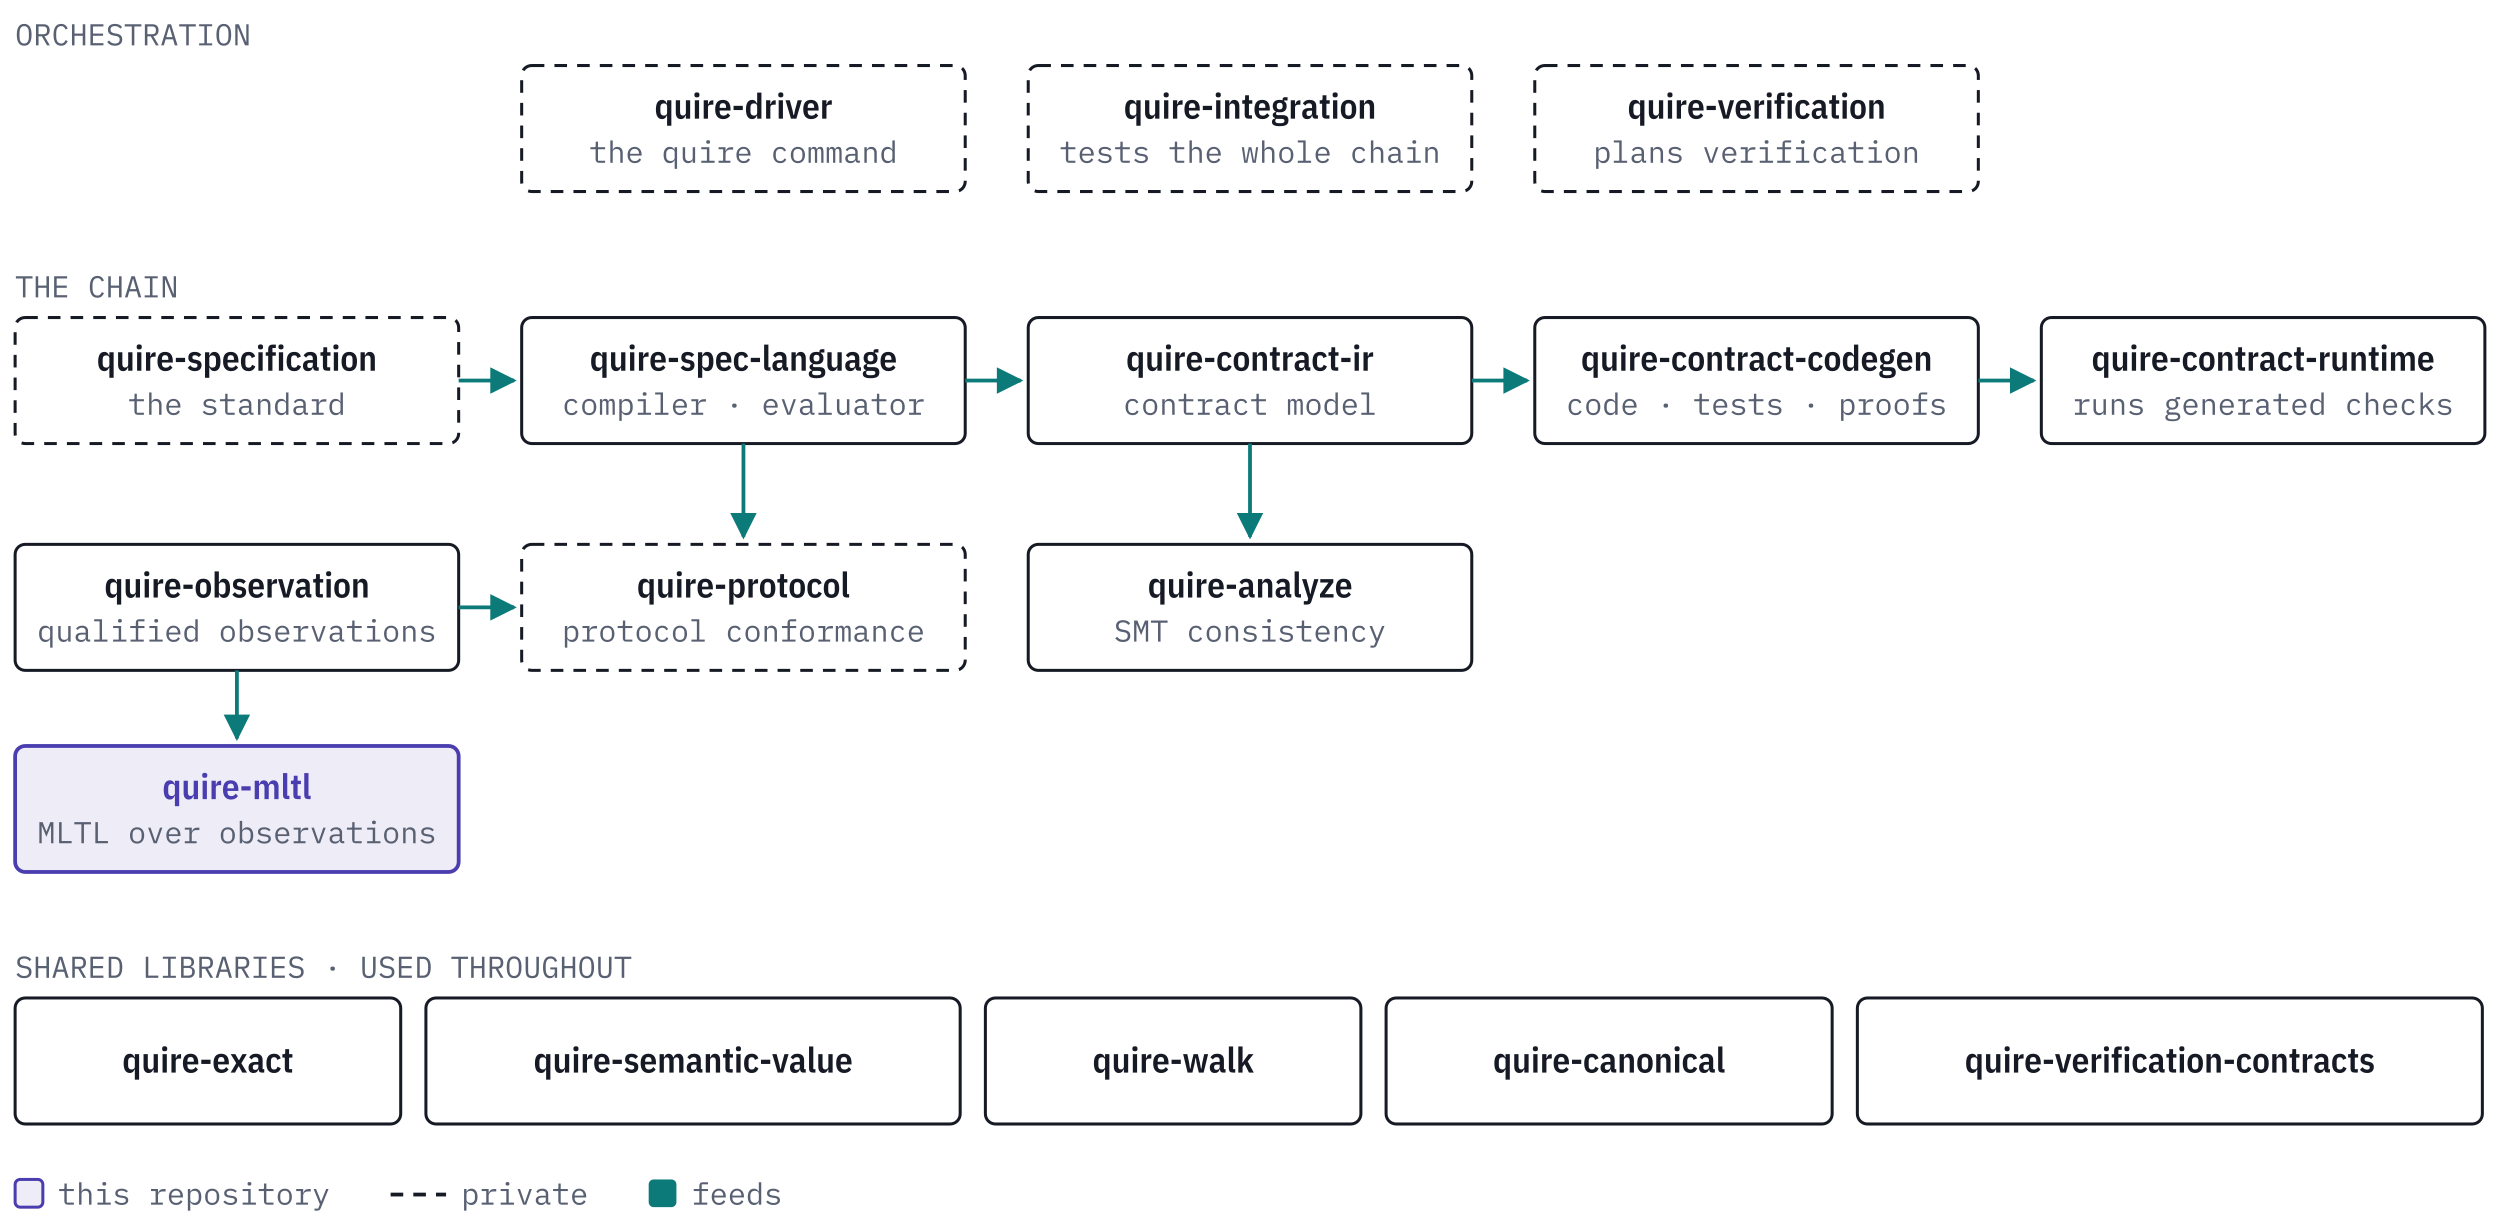
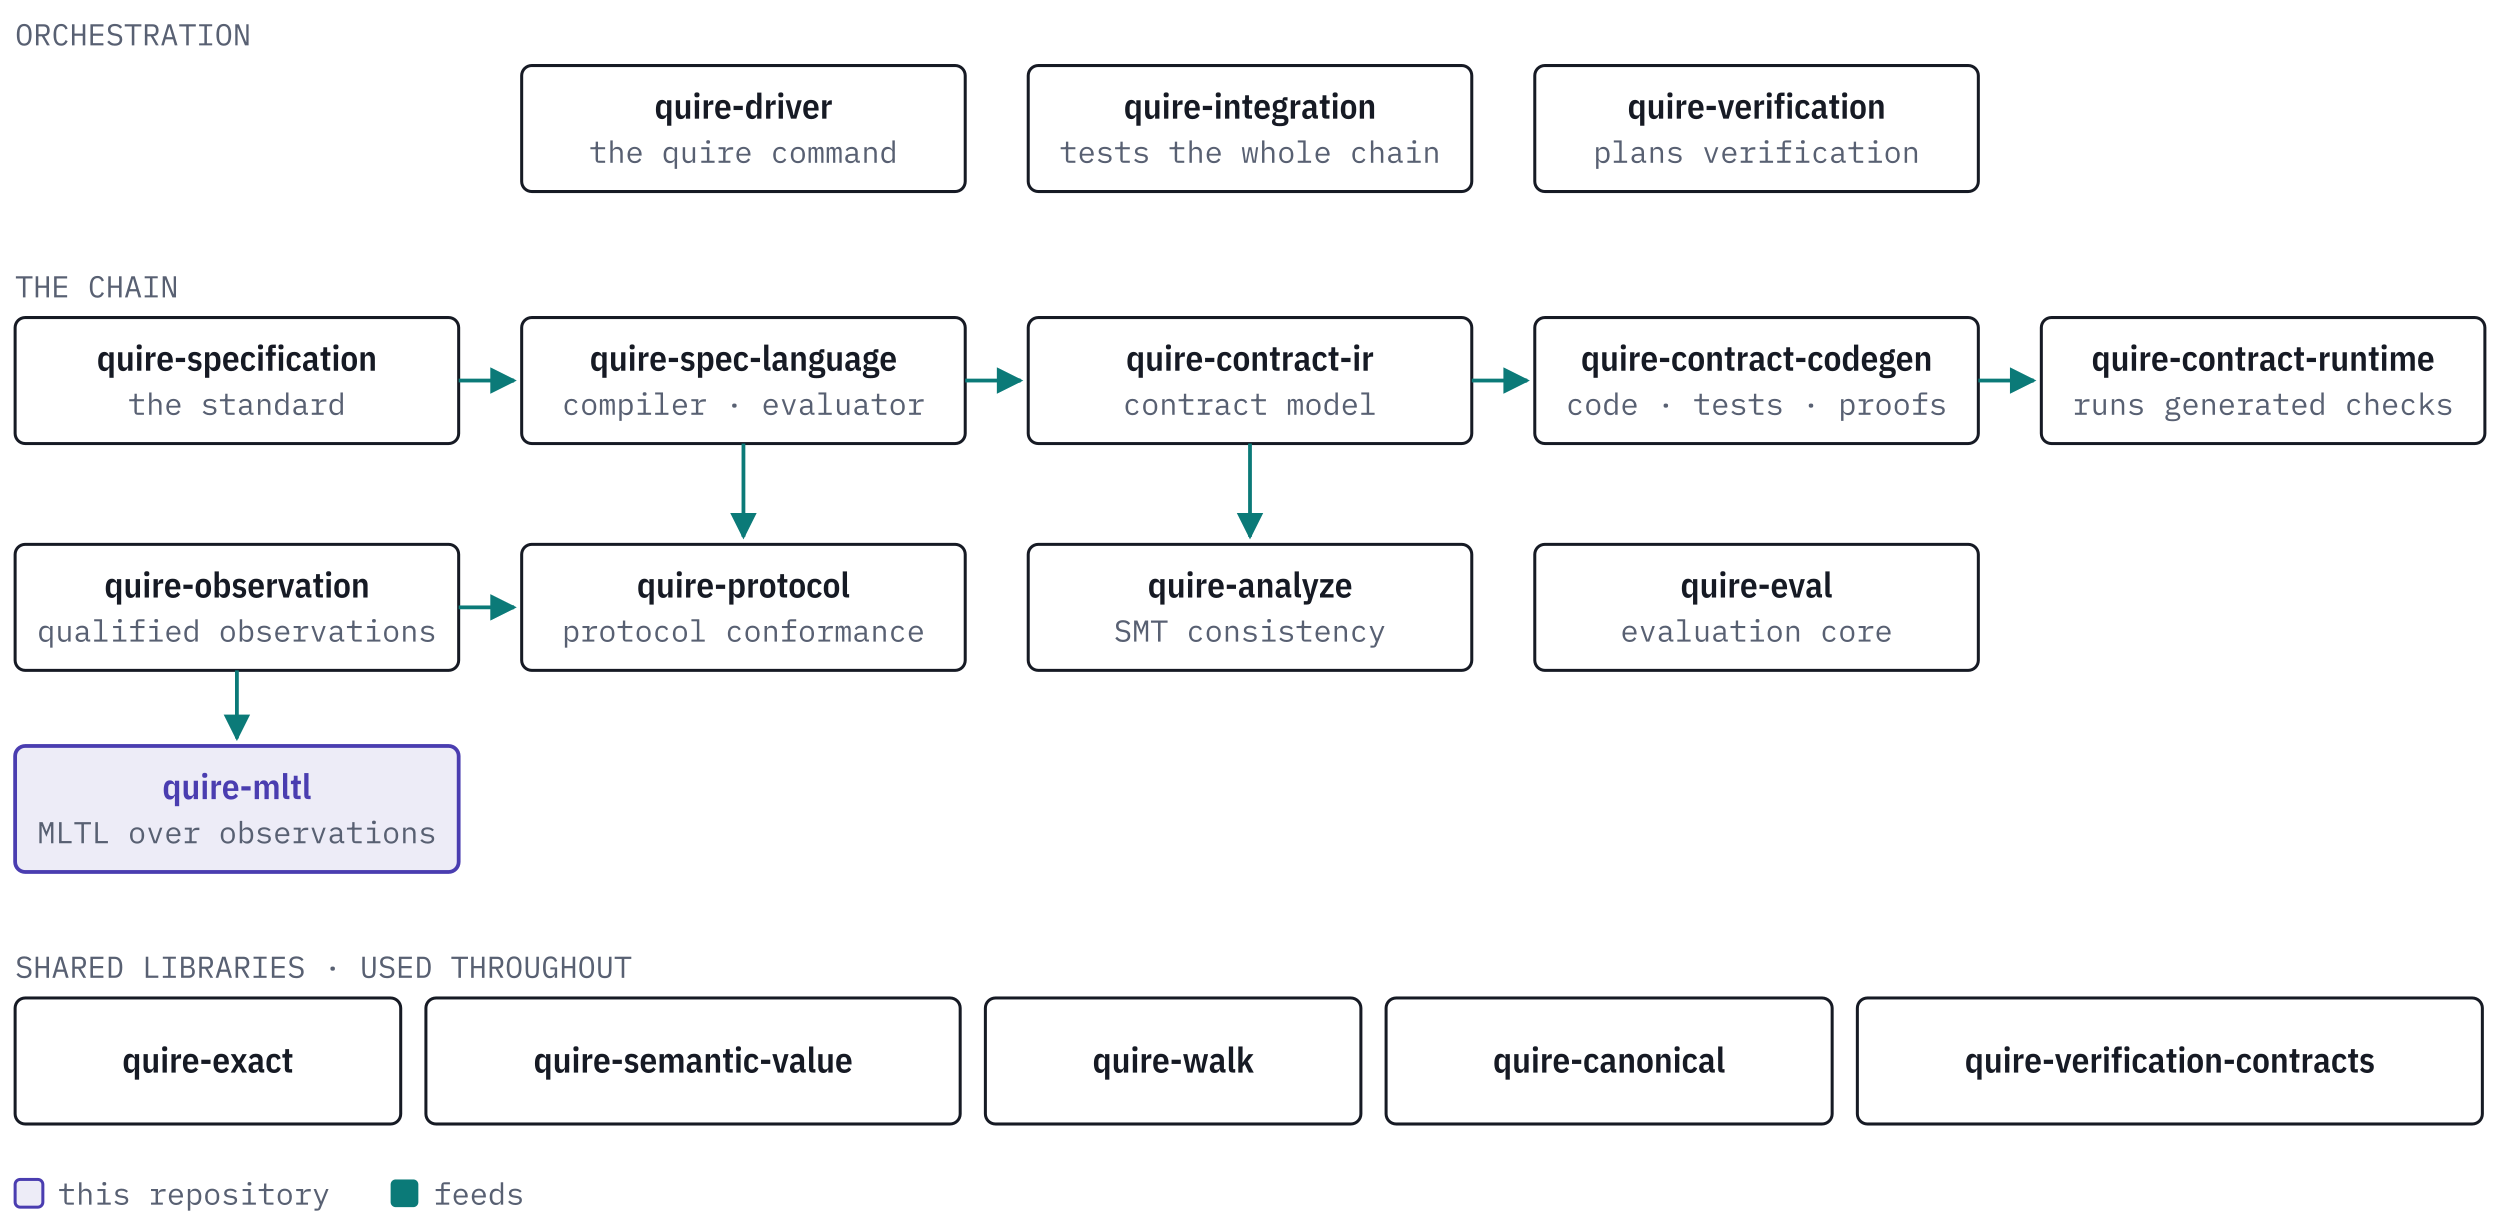
<svg xmlns="http://www.w3.org/2000/svg" width="992" height="488" viewBox="-6 -6 992 488" role="img" aria-label="The Quire repositories. The main chain runs from the standard, quire-specification, to the compiler, quire-spec-language, then quire-contract-ir, quire-contract-codegen and quire-contract-runtime. quire-spec-language also feeds quire-protocol, and quire-contract-ir feeds quire-analyze. quire-observation feeds quire-protocol and quire-mltl. Above the chain, quire-driver runs it, quire-integration tests it and quire-verification plans verification. Below it, shared libraries used throughout: quire-exact, quire-semantic-value, quire-walk, quire-canonical and quire-verification-contracts.">
  <defs>
    <path id="mono_A" d="M481 0 422 199H177L118 0H31L245 698H356L570 0ZM304 609H295L197 272H402Z" />
    <path id="mono_B" d="M88 698H325Q415 698 466 649Q517 600 517 518Q517 455 486 419Q456 383 408 368V365Q467 351 505 312Q543 274 543 201Q543 159 529 122Q515 85 490 58Q464 31 430 16Q395 0 355 0H88ZM330 73Q388 73 421 99Q454 125 454 179V220Q454 273 421 300Q388 326 330 326H172V73ZM316 395Q369 395 399 418Q429 442 429 490V529Q429 577 399 601Q369 625 316 625H172V395Z" />
    <path id="mono_C" d="M323 -12Q195 -12 132 81Q70 174 70 349Q70 524 132 617Q195 710 323 710Q371 710 406 697Q441 684 466 662Q491 640 508 612Q525 585 538 557L466 524Q457 547 445 568Q433 588 416 604Q400 619 378 628Q355 637 323 637Q240 637 200 574Q159 511 159 406V292Q159 187 200 124Q240 61 323 61Q355 61 378 70Q400 79 416 94Q433 110 445 130Q457 151 466 174L538 141Q525 112 508 85Q491 58 466 36Q441 14 406 1Q371 -12 323 -12Z" />
    <path id="mono_D" d="M95 698H290Q418 698 481 610Q544 522 544 349Q544 176 481 88Q418 0 290 0H95ZM286 73Q370 73 412 131Q455 189 455 295V403Q455 509 412 567Q370 625 286 625H179V73Z" />
    <path id="mono_E" d="M90 0V698H520V625H174V390H508V317H174V73H520V0Z" />
    <path id="mono_G" d="M444 93H439Q430 73 418 54Q406 35 388 20Q369 6 343 -3Q317 -12 281 -12Q167 -12 112 80Q56 172 56 344Q56 524 117 617Q178 710 305 710Q354 710 390 697Q426 684 452 662Q477 640 494 612Q511 585 522 557L450 524Q441 547 430 568Q418 588 402 604Q385 619 362 628Q339 637 308 637Q224 637 184 574Q145 511 145 406V298Q145 245 153 202Q161 158 180 126Q198 94 228 76Q257 59 300 59Q368 59 406 100Q444 141 444 206V278H297V345H522V0H444Z" />
    <path id="mono_H" d="M436 317H164V0H80V698H164V390H436V698H520V0H436Z" />
    <path id="mono_I" d="M84 0V67H258V631H84V698H516V631H342V67H516V0Z" />
    <path id="mono_L" d="M120 0V698H204V73H535V0Z" />
    <path id="mono_M" d="M455 350V571H447L300 212L153 571H145V350V0H68V698H176L299 390H305L428 698H532V0H455Z" />
    <path id="mono_N" d="M163 588H156V0H80V698H199L437 110H444V698H520V0H401Z" />
    <path id="mono_O" d="M300 -12Q236 -12 190 12Q144 37 114 83Q84 129 70 196Q56 263 56 349Q56 434 70 502Q84 569 114 615Q144 661 190 686Q236 710 300 710Q364 710 410 686Q456 661 486 615Q516 569 530 502Q544 434 544 349Q544 263 530 196Q516 129 486 83Q456 37 410 12Q364 -12 300 -12ZM300 61Q342 61 371 78Q400 94 419 124Q438 154 446 196Q455 239 455 292V406Q455 458 446 501Q438 544 419 574Q400 604 371 620Q342 637 300 637Q258 637 229 620Q200 604 181 574Q162 544 154 501Q145 458 145 406V292Q145 239 154 196Q162 154 181 124Q200 94 229 78Q258 61 300 61Z" />
    <path id="mono_R" d="M174 0H90V698H344Q441 698 492 645Q543 592 543 497Q543 412 499 361Q455 310 371 302L549 0H455L285 298H174ZM342 369Q395 369 424 396Q454 422 454 471V523Q454 572 424 598Q395 625 342 625H174V369Z" />
    <path id="mono_S" d="M298 -12Q204 -12 144 22Q84 57 45 111L106 161Q147 110 192 85Q238 60 301 60Q377 60 417 95Q457 130 457 193Q457 244 428 272Q399 301 327 313L249 326Q198 335 164 353Q129 371 108 396Q87 422 78 452Q69 483 69 516Q69 612 132 661Q195 710 302 710Q386 710 444 682Q501 654 536 603L477 552Q448 590 407 614Q366 638 301 638Q230 638 192 608Q154 578 154 518Q154 471 182 442Q211 412 285 399L360 386Q411 377 446 359Q481 341 502 316Q524 291 533 260Q542 229 542 195Q542 98 478 43Q415 -12 298 -12Z" />
    <path id="mono_T" d="M342 625V0H258V625H25V698H575V625Z" />
    <path id="mono_U" d="M164 698V279Q164 228 167 188Q170 148 183 120Q196 91 224 76Q251 61 300 61Q349 61 376 76Q404 91 417 120Q430 148 433 188Q436 228 436 279V698H520V299Q520 221 512 163Q505 105 482 66Q458 27 414 8Q371 -12 300 -12Q229 -12 186 8Q142 27 118 66Q95 105 88 163Q80 221 80 299V698Z" />
    <path id="mono_a" d="M495 0Q448 0 428 24Q408 48 403 84H398Q381 39 344 14Q306 -12 243 -12Q162 -12 114 30Q66 72 66 145Q66 217 118 256Q171 295 288 295H398V346Q398 403 366 432Q334 460 275 460Q223 460 190 440Q157 419 137 384L83 424Q93 444 110 463Q127 482 152 496Q177 511 209 520Q241 528 280 528Q371 528 424 482Q478 436 478 354V70H550V0ZM257 55Q288 55 314 62Q339 70 358 82Q377 95 388 112Q398 130 398 150V235H288Q216 235 183 215Q150 195 150 157V136Q150 96 178 76Q207 55 257 55Z" />
    <path id="mono_b" d="M95 740H175V432H179Q229 528 338 528Q433 528 486 457Q540 386 540 258Q540 130 486 59Q433 -12 338 -12Q229 -12 179 84H175V0H95ZM307 59Q377 59 416 102Q454 144 454 214V302Q454 372 416 414Q377 457 307 457Q280 457 256 450Q232 443 214 430Q196 416 186 396Q175 377 175 351V165Q175 139 186 120Q196 100 214 86Q232 73 256 66Q280 59 307 59Z" />
    <path id="mono_c" d="M318 -12Q262 -12 218 8Q175 27 145 62Q115 97 100 147Q84 197 84 258Q84 319 100 369Q116 419 146 454Q176 490 219 509Q262 528 317 528Q392 528 439 495Q486 462 508 409L444 375Q430 415 398 437Q365 459 317 459Q282 459 254 448Q227 436 208 415Q189 394 180 365Q170 336 170 302V214Q170 180 180 151Q189 122 208 101Q227 80 255 68Q283 57 319 57Q371 57 405 81Q439 105 459 147L516 108Q493 56 444 22Q396 -12 318 -12Z" />
    <path id="mono_d" d="M425 84H421Q371 -12 262 -12Q167 -12 114 59Q60 130 60 258Q60 386 114 457Q167 528 262 528Q371 528 421 432H425V740H505V0H425ZM293 59Q320 59 344 66Q368 73 386 86Q404 100 414 120Q425 139 425 165V351Q425 377 414 396Q404 416 386 430Q368 443 344 450Q320 457 293 457Q223 457 184 414Q146 372 146 302V214Q146 144 184 102Q223 59 293 59Z" />
    <path id="mono_e" d="M309 -12Q253 -12 208 7Q164 26 132 62Q101 97 84 146Q67 196 67 257Q67 319 84 369Q102 419 133 454Q164 490 208 509Q251 528 304 528Q356 528 398 509Q441 490 471 456Q501 423 517 377Q533 331 533 276V238H151V214Q151 180 162 151Q173 122 194 101Q214 80 244 68Q273 57 309 57Q361 57 399 81Q437 105 457 147L516 107Q493 55 440 22Q386 -12 309 -12ZM304 462Q271 462 243 450Q215 438 194 417Q174 396 162 368Q151 339 151 305V298H447V309Q447 343 436 371Q426 399 408 420Q389 440 362 451Q336 462 304 462Z" />
    <path id="mono_f" d="M83 68H257V448H73V516H257V622Q257 674 284 707Q312 740 371 740H544V672H337V516H544V448H337V68H521V0H83Z" />
    <path id="mono_g" d="M561 -59Q561 -137 496 -174Q431 -212 301 -212Q176 -212 122 -179Q67 -146 67 -84Q67 -42 89 -19Q111 4 151 15V27Q129 38 117 55Q105 72 105 98Q105 138 132 158Q158 178 198 188V192Q150 213 124 254Q97 295 97 350Q97 389 111 422Q125 455 152 478Q178 502 215 515Q252 528 297 528Q355 528 399 507V516Q399 546 413 566Q427 586 461 586H556V516H440V481Q468 457 483 424Q498 391 498 350Q498 311 484 278Q469 245 443 222Q417 198 380 185Q342 172 297 172Q284 172 272 173Q260 174 248 176Q236 174 223 170Q210 165 199 158Q188 150 181 140Q174 130 174 117Q174 94 197 86Q220 79 257 79H371Q471 79 516 42Q561 4 561 -59ZM486 -63Q486 -32 461 -14Q436 5 374 5H195Q143 -16 143 -65Q143 -99 170 -124Q197 -148 260 -148H338Q408 -148 447 -126Q486 -105 486 -63ZM297 234Q357 234 386 262Q414 290 414 336V365Q414 411 386 438Q357 466 297 466Q237 466 209 438Q181 411 181 365V336Q181 290 209 262Q237 234 297 234Z" />
    <path id="mono_h" d="M98 740H178V432H182Q190 451 202 468Q214 486 232 499Q249 512 273 520Q297 528 329 528Q410 528 459 476Q508 425 508 331V0H428V317Q428 388 397 422Q366 457 306 457Q282 457 259 451Q236 445 218 433Q200 421 189 402Q178 383 178 358V0H98Z" />
    <path id="mono_i" d="M332 630Q297 630 283 644Q269 659 269 681V697Q269 719 283 734Q297 748 332 748Q367 748 381 734Q395 719 395 697V681Q395 659 381 644Q367 630 332 630ZM106 68H292V448H106V516H372V68H546V0H106Z" />
    <path id="mono_k" d="M105 740H185V273H189L279 358L451 516H549L335 314L574 0H475L274 268L185 187V0H105Z" />
    <path id="mono_l" d="M80 68H260V672H80V740H340V68H520V0H80Z" />
    <path id="mono_m" d="M54 0V516H128V456H132Q144 486 166 507Q188 528 231 528Q276 528 298 506Q320 483 325 447H328Q342 482 368 505Q394 528 440 528Q503 528 524 484Q546 440 546 358V0H472V345Q472 411 458 436Q445 462 409 462Q377 462 357 442Q337 421 337 379V0H263V345Q263 411 250 436Q236 462 201 462Q169 462 148 442Q128 421 128 379V0Z" />
    <path id="mono_n" d="M98 0V516H178V432H182Q190 451 202 468Q214 486 232 499Q249 512 273 520Q297 528 329 528Q410 528 459 476Q508 425 508 331V0H428V317Q428 388 397 422Q366 457 306 457Q282 457 259 451Q236 445 218 433Q200 421 189 402Q178 383 178 358V0Z" />
    <path id="mono_o" d="M300 -12Q246 -12 202 7Q159 26 128 62Q98 97 82 146Q66 196 66 258Q66 319 82 369Q98 419 128 454Q159 490 202 509Q246 528 300 528Q354 528 398 509Q441 490 472 454Q502 419 518 369Q534 319 534 258Q534 196 518 146Q502 97 472 62Q441 26 398 7Q354 -12 300 -12ZM300 57Q367 57 408 97Q449 137 449 221V295Q449 379 408 419Q367 459 300 459Q233 459 192 419Q151 379 151 295V221Q151 137 192 97Q233 57 300 57Z" />
    <path id="mono_p" d="M95 516H175V432H179Q229 528 338 528Q433 528 486 457Q540 386 540 258Q540 130 486 59Q433 -12 338 -12Q229 -12 179 84H175V-200H95ZM307 59Q377 59 416 102Q454 144 454 214V302Q454 372 416 414Q377 457 307 457Q280 457 256 450Q232 443 214 430Q196 416 186 396Q175 377 175 351V165Q175 139 186 120Q196 100 214 86Q232 73 256 66Q280 59 307 59Z" />
    <path id="mono_periodcentered" d="M300 235Q259 235 242 252Q226 269 226 295V313Q226 339 242 356Q259 373 300 373Q341 373 358 356Q374 339 374 313V295Q374 269 358 252Q341 235 300 235Z" />
    <path id="mono_q" d="M425 84H421Q371 -12 262 -12Q167 -12 114 59Q60 130 60 258Q60 386 114 457Q167 528 262 528Q371 528 421 432H425V516H505V-200H425ZM293 59Q320 59 344 66Q368 73 386 86Q404 100 414 120Q425 139 425 165V351Q425 377 414 396Q404 416 386 430Q368 443 344 450Q320 457 293 457Q223 457 184 414Q146 372 146 302V214Q146 144 184 102Q223 59 293 59Z" />
    <path id="mono_r" d="M77 68H228V448H77V516H308V386H313Q329 447 374 482Q418 516 487 516H559V436H462Q393 436 350 396Q308 356 308 291V68H469V0H77Z" />
    <path id="mono_s" d="M306 -12Q225 -12 166 16Q108 43 67 89L121 136Q158 97 202 76Q246 55 308 55Q368 55 406 76Q445 98 445 144Q445 164 438 178Q430 191 417 199Q404 207 388 212Q372 216 354 219L273 231Q246 235 214 242Q183 249 157 264Q131 280 114 306Q96 332 96 374Q96 413 112 442Q127 470 155 490Q183 509 221 518Q259 528 304 528Q374 528 426 506Q477 484 514 445L462 396Q453 407 440 418Q426 430 406 440Q387 449 361 455Q335 461 301 461Q240 461 208 440Q175 419 175 379Q175 359 182 346Q190 332 203 324Q216 316 232 312Q249 307 266 304L347 292Q375 288 406 281Q437 274 463 258Q489 243 506 217Q524 191 524 149Q524 72 464 30Q405 -12 306 -12Z" />
    <path id="mono_t" d="M325 0Q266 0 238 33Q211 66 211 118V448H39V516H167Q193 516 204 526Q214 537 214 563V698H291V516H526V448H291V68H526V0Z" />
    <path id="mono_u" d="M422 84H418Q410 65 398 48Q386 30 368 17Q351 4 327 -4Q303 -12 271 -12Q190 -12 141 40Q92 91 92 185V516H172V199Q172 128 203 94Q234 59 294 59Q318 59 341 65Q364 71 382 83Q400 95 411 114Q422 132 422 158V516H502V0H422Z" />
    <path id="mono_v" d="M249 0 64 516H145L219 300L299 67H303L383 300L457 516H536L351 0Z" />
    <path id="mono_w" d="M30 516H101L160 70H169L257 516H345L433 70H442L501 516H570L491 0H387L305 432H297L213 0H109Z" />
    <path id="mono_y" d="M467 516H547L291 -113Q282 -135 271 -152Q260 -168 245 -178Q230 -189 209 -194Q188 -200 159 -200H83V-132H203L261 10L53 516H135L222 300L299 104H303L380 300Z" />
    <path id="title_a" d="M406 0Q325 0 321 89H309Q299 41 264 14Q229 -12 177 -12Q105 -12 69 28Q33 68 33 140Q33 222 84 262Q135 302 231 302H312V347Q312 393 292 415Q273 437 228 437Q191 437 166 420Q141 402 122 370L51 434Q80 479 124 506Q169 534 238 534Q433 534 433 350V97H479V0ZM223 77Q260 77 286 98Q312 120 312 158V227H239Q155 227 155 162V140Q155 107 173 92Q191 77 223 77Z" />
    <path id="title_b" d="M66 740H187V436H201Q212 480 246 507Q279 534 324 534Q416 534 460 464Q504 395 504 261Q504 127 460 58Q416 -12 324 -12Q279 -12 246 15Q212 42 201 86H187V0H66ZM278 88Q325 88 351 117Q377 146 377 199V323Q377 376 351 405Q325 434 278 434Q237 434 212 414Q187 393 187 356V166Q187 129 212 108Q237 88 278 88Z" />
    <path id="title_c" d="M251 -12Q145 -12 90 54Q34 120 34 261Q34 402 90 468Q145 534 251 534Q328 534 374 499Q419 464 439 403L340 359Q332 397 312 416Q291 436 251 436Q161 436 161 328V194Q161 86 251 86Q293 86 315 106Q337 126 348 168L442 123Q396 -12 251 -12Z" />
    <path id="title_d" d="M357 86H343Q332 42 298 15Q265 -12 220 -12Q128 -12 84 58Q40 127 40 261Q40 395 84 464Q128 534 220 534Q265 534 298 507Q332 480 343 436H357V740H478V0H357ZM266 88Q307 88 332 108Q357 129 357 166V356Q357 393 332 414Q307 434 266 434Q219 434 193 405Q167 376 167 323V199Q167 146 193 117Q219 88 266 88Z" />
    <path id="title_e" d="M263 -12Q212 -12 170 4Q127 21 97 54Q67 88 50 140Q34 191 34 261Q34 402 90 468Q147 534 252 534Q357 534 414 468Q470 402 470 261V232H161V198Q161 146 190 116Q219 86 270 86Q313 86 342 104Q372 123 393 158L459 89Q430 43 381 16Q332 -12 263 -12ZM252 441Q161 441 161 333V307H343V333Q343 441 252 441Z" />
    <path id="title_f" d="M91 425H22V522H91V603Q91 674 122 707Q154 740 220 740H308V643H212V522H308V425H212V0H91Z" />
    <path id="title_g" d="M493 -46Q493 -87 480 -118Q468 -149 439 -170Q410 -191 362 -202Q314 -212 244 -212Q182 -212 140 -204Q98 -195 72 -179Q46 -163 35 -140Q24 -117 24 -88Q24 -48 46 -25Q68 -2 109 4V23Q77 31 62 53Q46 75 46 107Q46 139 68 160Q90 182 132 190V203Q47 245 47 357Q47 442 95 488Q143 534 244 534Q289 534 326 520V539Q326 610 394 610H467V516H366V496Q403 478 422 442Q441 407 441 357Q441 272 394 226Q346 181 244 181Q203 181 168 189Q154 183 147 170Q140 157 140 141Q140 121 153 111Q166 101 196 101H329Q418 101 456 63Q493 25 493 -46ZM380 -60Q380 -33 362 -19Q344 -5 302 -5H141Q119 -24 119 -61Q119 -93 140 -110Q162 -127 216 -127H275Q332 -127 356 -110Q380 -94 380 -60ZM244 264Q327 264 327 346V369Q327 451 244 451Q161 451 161 369V346Q161 264 244 264Z" />
    <path id="title_hyphen" d="M50 245V365H312V245Z" />
    <path id="title_i" d="M126 604Q88 604 71 620Q54 637 54 665V685Q54 713 71 730Q88 746 126 746Q164 746 181 730Q198 713 198 685V665Q198 637 181 620Q164 604 126 604ZM66 522H187V0H66Z" />
    <path id="title_k" d="M66 740H187V395L179 287H193L254 383L358 522H495L332 317L504 0H368L248 239L187 163V0H66Z" />
    <path id="title_l" d="M184 0Q121 0 94 28Q66 56 66 116V740H187V97H247V0Z" />
    <path id="title_m" d="M66 0V522H187V435H201Q232 534 324 534Q422 534 451 431H463Q480 484 516 509Q551 534 602 534Q668 534 705 486Q742 439 742 351V0H621V330Q621 432 548 432Q513 432 488 410Q464 389 464 350V0H343V330Q343 384 325 408Q307 432 271 432Q236 432 212 410Q187 389 187 350V0Z" />
    <path id="title_n" d="M66 0V522H187V435H201Q232 534 326 534Q396 534 434 486Q472 439 472 351V0H351V330Q351 432 275 432Q238 432 212 410Q187 389 187 350V0Z" />
    <path id="title_o" d="M253 -12Q149 -12 92 54Q34 120 34 261Q34 402 92 468Q149 534 253 534Q357 534 414 468Q472 402 472 261Q472 120 414 54Q357 -12 253 -12ZM253 86Q345 86 345 194V328Q345 436 253 436Q161 436 161 328V194Q161 86 253 86Z" />
    <path id="title_p" d="M66 522H187V436H201Q212 480 246 507Q279 534 324 534Q416 534 460 464Q504 395 504 261Q504 127 460 58Q416 -12 324 -12Q279 -12 246 15Q212 42 201 86H187V-200H66ZM278 88Q325 88 351 117Q377 146 377 199V323Q377 376 351 405Q325 434 278 434Q237 434 212 414Q187 393 187 356V166Q187 129 212 108Q237 88 278 88Z" />
    <path id="title_q" d="M357 86H343Q332 42 298 15Q265 -12 220 -12Q128 -12 84 58Q40 127 40 261Q40 395 84 464Q128 534 220 534Q265 534 298 507Q332 480 343 436H357V522H478V-200H357ZM266 88Q307 88 332 108Q357 129 357 166V356Q357 393 332 414Q307 434 266 434Q219 434 193 405Q167 376 167 323V199Q167 146 193 117Q219 88 266 88Z" />
    <path id="title_r" d="M66 0V522H187V415H201Q210 467 238 494Q267 522 313 522H339V398H299Q242 398 214 380Q187 362 187 317V0Z" />
    <path id="title_s" d="M224 -12Q159 -12 110 12Q61 35 24 82L98 154Q123 119 154 101Q185 83 226 83Q302 83 302 147Q302 172 290 186Q277 201 247 206L198 215Q116 230 79 266Q42 302 42 371Q42 453 90 494Q138 534 226 534Q287 534 332 514Q376 494 409 455L338 384Q318 409 290 424Q261 439 226 439Q156 439 156 376Q156 350 170 336Q184 323 214 318L264 309Q346 294 382 258Q417 223 417 159Q417 78 367 33Q317 -12 224 -12Z" />
    <path id="title_t" d="M210 0Q147 0 119 28Q91 56 91 117V425H22V522H58Q84 522 94 534Q103 546 103 572V664H212V522H306V425H212V97H298V0Z" />
    <path id="title_u" d="M346 88H332Q302 -12 205 -12Q135 -12 98 36Q60 83 60 172V522H181V192Q181 89 257 89Q294 89 320 111Q346 133 346 172V522H467V0H346Z" />
    <path id="title_v" d="M162 0 8 522H130L205 244L234 103H248L277 244L352 522H469L315 0Z" />
    <path id="title_w" d="M16 522H135L186 278L211 110H223L253 278L311 522H433L492 278L522 110H534L559 278L612 522H724L597 0H461L400 254L377 409H364L340 254L279 0H143Z" />
    <path id="title_x" d="M15 0 173 267 17 522H149L242 354H255L348 522H472L318 264L478 0H345L249 176H236L138 0Z" />
    <path id="title_y" d="M353 522H474L275 -109Q258 -162 227 -181Q196 -200 140 -200H58V-103H161L182 -29L8 522H131L209 240L237 103H249L277 241Z" />
    <path id="title_z" d="M34 0V95L275 425H42V522H412V428L170 97H418V0Z" />
    <marker id="ah-model" viewBox="0 0 10 10" refX="9" refY="5" markerWidth="7" markerHeight="7" orient="auto-start-reverse">
      <path d="M0,0 L10,5 L0,10 z" fill="#0b7a78" />
    </marker>
  </defs>
-   <rect x="201" y="20" width="176" height="50" rx="4" stroke="#161a24" stroke-width="1.2" fill="none" stroke-dasharray="5 4" />
+   <rect x="201" y="20" width="176" height="50" rx="4" stroke="#161a24" stroke-width="1.2" fill="none" />
  <g fill="#161a24" transform="translate(253.7,41.1) scale(0.014,-0.014)">
    <use href="#title_q" x="0" />
    <use href="#title_u" x="544" />
    <use href="#title_i" x="1077" />
    <use href="#title_r" x="1329" />
    <use href="#title_e" x="1686" />
    <use href="#title_hyphen" x="2191" />
    <use href="#title_d" x="2553" />
    <use href="#title_r" x="3097" />
    <use href="#title_i" x="3454" />
    <use href="#title_v" x="3706" />
    <use href="#title_e" x="4182" />
    <use href="#title_r" x="4687" />
  </g>
  <g fill="#586072" transform="translate(227.8,58.6) scale(0.012,-0.012)">
    <use href="#mono_t" x="0" />
    <use href="#mono_h" x="600" />
    <use href="#mono_e" x="1200" />
    <use href="#mono_q" x="2400" />
    <use href="#mono_u" x="3000" />
    <use href="#mono_i" x="3600" />
    <use href="#mono_r" x="4200" />
    <use href="#mono_e" x="4800" />
    <use href="#mono_c" x="6000" />
    <use href="#mono_o" x="6600" />
    <use href="#mono_m" x="7200" />
    <use href="#mono_m" x="7800" />
    <use href="#mono_a" x="8400" />
    <use href="#mono_n" x="9000" />
    <use href="#mono_d" x="9600" />
  </g>
-   <rect x="402" y="20" width="176" height="50" rx="4" stroke="#161a24" stroke-width="1.2" fill="none" stroke-dasharray="5 4" />
+   <rect x="402" y="20" width="176" height="50" rx="4" stroke="#161a24" stroke-width="1.2" fill="none" />
  <g fill="#161a24" transform="translate(439.9,41.1) scale(0.014,-0.014)">
    <use href="#title_q" x="0" />
    <use href="#title_u" x="544" />
    <use href="#title_i" x="1077" />
    <use href="#title_r" x="1329" />
    <use href="#title_e" x="1686" />
    <use href="#title_hyphen" x="2191" />
    <use href="#title_i" x="2553" />
    <use href="#title_n" x="2805" />
    <use href="#title_t" x="3337" />
    <use href="#title_e" x="3671" />
    <use href="#title_g" x="4176" />
    <use href="#title_r" x="4668" />
    <use href="#title_a" x="5025" />
    <use href="#title_t" x="5532" />
    <use href="#title_i" x="5866" />
    <use href="#title_o" x="6118" />
    <use href="#title_n" x="6624" />
  </g>
  <g fill="#586072" transform="translate(414.4,58.6) scale(0.012,-0.012)">
    <use href="#mono_t" x="0" />
    <use href="#mono_e" x="600" />
    <use href="#mono_s" x="1200" />
    <use href="#mono_t" x="1800" />
    <use href="#mono_s" x="2400" />
    <use href="#mono_t" x="3600" />
    <use href="#mono_h" x="4200" />
    <use href="#mono_e" x="4800" />
    <use href="#mono_w" x="6000" />
    <use href="#mono_h" x="6600" />
    <use href="#mono_o" x="7200" />
    <use href="#mono_l" x="7800" />
    <use href="#mono_e" x="8400" />
    <use href="#mono_c" x="9600" />
    <use href="#mono_h" x="10200" />
    <use href="#mono_a" x="10800" />
    <use href="#mono_i" x="11400" />
    <use href="#mono_n" x="12000" />
  </g>
-   <rect x="603" y="20" width="176" height="50" rx="4" stroke="#161a24" stroke-width="1.2" fill="none" stroke-dasharray="5 4" />
+   <rect x="603" y="20" width="176" height="50" rx="4" stroke="#161a24" stroke-width="1.2" fill="none" />
  <g fill="#161a24" transform="translate(639.8,41.1) scale(0.014,-0.014)">
    <use href="#title_q" x="0" />
    <use href="#title_u" x="544" />
    <use href="#title_i" x="1077" />
    <use href="#title_r" x="1329" />
    <use href="#title_e" x="1686" />
    <use href="#title_hyphen" x="2191" />
    <use href="#title_v" x="2553" />
    <use href="#title_e" x="3029" />
    <use href="#title_r" x="3534" />
    <use href="#title_i" x="3891" />
    <use href="#title_f" x="4143" />
    <use href="#title_i" x="4471" />
    <use href="#title_c" x="4723" />
    <use href="#title_a" x="5187" />
    <use href="#title_t" x="5694" />
    <use href="#title_i" x="6028" />
    <use href="#title_o" x="6280" />
    <use href="#title_n" x="6786" />
  </g>
  <g fill="#586072" transform="translate(626.2,58.6) scale(0.012,-0.012)">
    <use href="#mono_p" x="0" />
    <use href="#mono_l" x="600" />
    <use href="#mono_a" x="1200" />
    <use href="#mono_n" x="1800" />
    <use href="#mono_s" x="2400" />
    <use href="#mono_v" x="3600" />
    <use href="#mono_e" x="4200" />
    <use href="#mono_r" x="4800" />
    <use href="#mono_i" x="5400" />
    <use href="#mono_f" x="6000" />
    <use href="#mono_i" x="6600" />
    <use href="#mono_c" x="7200" />
    <use href="#mono_a" x="7800" />
    <use href="#mono_t" x="8400" />
    <use href="#mono_i" x="9000" />
    <use href="#mono_o" x="9600" />
    <use href="#mono_n" x="10200" />
  </g>
-   <rect x="0" y="120" width="176" height="50" rx="4" stroke="#161a24" stroke-width="1.2" fill="none" stroke-dasharray="5 4" />
+   <rect x="0" y="120" width="176" height="50" rx="4" stroke="#161a24" stroke-width="1.2" fill="none" />
  <g fill="#161a24" transform="translate(32.4,141.1) scale(0.014,-0.014)">
    <use href="#title_q" x="0" />
    <use href="#title_u" x="544" />
    <use href="#title_i" x="1077" />
    <use href="#title_r" x="1329" />
    <use href="#title_e" x="1686" />
    <use href="#title_hyphen" x="2191" />
    <use href="#title_s" x="2553" />
    <use href="#title_p" x="3002" />
    <use href="#title_e" x="3546" />
    <use href="#title_c" x="4051" />
    <use href="#title_i" x="4515" />
    <use href="#title_f" x="4767" />
    <use href="#title_i" x="5095" />
    <use href="#title_c" x="5347" />
    <use href="#title_a" x="5811" />
    <use href="#title_t" x="6318" />
    <use href="#title_i" x="6652" />
    <use href="#title_o" x="6904" />
    <use href="#title_n" x="7410" />
  </g>
  <g fill="#586072" transform="translate(44.8,158.6) scale(0.012,-0.012)">
    <use href="#mono_t" x="0" />
    <use href="#mono_h" x="600" />
    <use href="#mono_e" x="1200" />
    <use href="#mono_s" x="2400" />
    <use href="#mono_t" x="3000" />
    <use href="#mono_a" x="3600" />
    <use href="#mono_n" x="4200" />
    <use href="#mono_d" x="4800" />
    <use href="#mono_a" x="5400" />
    <use href="#mono_r" x="6000" />
    <use href="#mono_d" x="6600" />
  </g>
  <rect x="201" y="120" width="176" height="50" rx="4" stroke="#161a24" stroke-width="1.2" fill="none" />
  <g fill="#161a24" transform="translate(228,141.1) scale(0.014,-0.014)">
    <use href="#title_q" x="0" />
    <use href="#title_u" x="544" />
    <use href="#title_i" x="1077" />
    <use href="#title_r" x="1329" />
    <use href="#title_e" x="1686" />
    <use href="#title_hyphen" x="2191" />
    <use href="#title_s" x="2553" />
    <use href="#title_p" x="3002" />
    <use href="#title_e" x="3546" />
    <use href="#title_c" x="4051" />
    <use href="#title_hyphen" x="4515" />
    <use href="#title_l" x="4877" />
    <use href="#title_a" x="5145" />
    <use href="#title_n" x="5652" />
    <use href="#title_g" x="6184" />
    <use href="#title_u" x="6676" />
    <use href="#title_a" x="7209" />
    <use href="#title_g" x="7716" />
    <use href="#title_e" x="8208" />
  </g>
  <g fill="#586072" transform="translate(217,158.6) scale(0.012,-0.012)">
    <use href="#mono_c" x="0" />
    <use href="#mono_o" x="600" />
    <use href="#mono_m" x="1200" />
    <use href="#mono_p" x="1800" />
    <use href="#mono_i" x="2400" />
    <use href="#mono_l" x="3000" />
    <use href="#mono_e" x="3600" />
    <use href="#mono_r" x="4200" />
    <use href="#mono_periodcentered" x="5400" />
    <use href="#mono_e" x="6600" />
    <use href="#mono_v" x="7200" />
    <use href="#mono_a" x="7800" />
    <use href="#mono_l" x="8400" />
    <use href="#mono_u" x="9000" />
    <use href="#mono_a" x="9600" />
    <use href="#mono_t" x="10200" />
    <use href="#mono_o" x="10800" />
    <use href="#mono_r" x="11400" />
  </g>
  <rect x="402" y="120" width="176" height="50" rx="4" stroke="#161a24" stroke-width="1.2" fill="none" />
  <g fill="#161a24" transform="translate(440.8,141.1) scale(0.014,-0.014)">
    <use href="#title_q" x="0" />
    <use href="#title_u" x="544" />
    <use href="#title_i" x="1077" />
    <use href="#title_r" x="1329" />
    <use href="#title_e" x="1686" />
    <use href="#title_hyphen" x="2191" />
    <use href="#title_c" x="2553" />
    <use href="#title_o" x="3017" />
    <use href="#title_n" x="3523" />
    <use href="#title_t" x="4055" />
    <use href="#title_r" x="4389" />
    <use href="#title_a" x="4746" />
    <use href="#title_c" x="5253" />
    <use href="#title_t" x="5717" />
    <use href="#title_hyphen" x="6051" />
    <use href="#title_i" x="6413" />
    <use href="#title_r" x="6665" />
  </g>
  <g fill="#586072" transform="translate(439.6,158.6) scale(0.012,-0.012)">
    <use href="#mono_c" x="0" />
    <use href="#mono_o" x="600" />
    <use href="#mono_n" x="1200" />
    <use href="#mono_t" x="1800" />
    <use href="#mono_r" x="2400" />
    <use href="#mono_a" x="3000" />
    <use href="#mono_c" x="3600" />
    <use href="#mono_t" x="4200" />
    <use href="#mono_m" x="5400" />
    <use href="#mono_o" x="6000" />
    <use href="#mono_d" x="6600" />
    <use href="#mono_e" x="7200" />
    <use href="#mono_l" x="7800" />
  </g>
  <rect x="603" y="120" width="176" height="50" rx="4" stroke="#161a24" stroke-width="1.2" fill="none" />
  <g fill="#161a24" transform="translate(621.3,141.1) scale(0.014,-0.014)">
    <use href="#title_q" x="0" />
    <use href="#title_u" x="544" />
    <use href="#title_i" x="1077" />
    <use href="#title_r" x="1329" />
    <use href="#title_e" x="1686" />
    <use href="#title_hyphen" x="2191" />
    <use href="#title_c" x="2553" />
    <use href="#title_o" x="3017" />
    <use href="#title_n" x="3523" />
    <use href="#title_t" x="4055" />
    <use href="#title_r" x="4389" />
    <use href="#title_a" x="4746" />
    <use href="#title_c" x="5253" />
    <use href="#title_t" x="5717" />
    <use href="#title_hyphen" x="6051" />
    <use href="#title_c" x="6413" />
    <use href="#title_o" x="6877" />
    <use href="#title_d" x="7383" />
    <use href="#title_e" x="7927" />
    <use href="#title_g" x="8432" />
    <use href="#title_e" x="8924" />
    <use href="#title_n" x="9429" />
  </g>
  <g fill="#586072" transform="translate(615.4,158.6) scale(0.012,-0.012)">
    <use href="#mono_c" x="0" />
    <use href="#mono_o" x="600" />
    <use href="#mono_d" x="1200" />
    <use href="#mono_e" x="1800" />
    <use href="#mono_periodcentered" x="3000" />
    <use href="#mono_t" x="4200" />
    <use href="#mono_e" x="4800" />
    <use href="#mono_s" x="5400" />
    <use href="#mono_t" x="6000" />
    <use href="#mono_s" x="6600" />
    <use href="#mono_periodcentered" x="7800" />
    <use href="#mono_p" x="9000" />
    <use href="#mono_r" x="9600" />
    <use href="#mono_o" x="10200" />
    <use href="#mono_o" x="10800" />
    <use href="#mono_f" x="11400" />
    <use href="#mono_s" x="12000" />
  </g>
  <rect x="804" y="120" width="176" height="50" rx="4" stroke="#161a24" stroke-width="1.2" fill="none" />
  <g fill="#161a24" transform="translate(823.9,141.1) scale(0.014,-0.014)">
    <use href="#title_q" x="0" />
    <use href="#title_u" x="544" />
    <use href="#title_i" x="1077" />
    <use href="#title_r" x="1329" />
    <use href="#title_e" x="1686" />
    <use href="#title_hyphen" x="2191" />
    <use href="#title_c" x="2553" />
    <use href="#title_o" x="3017" />
    <use href="#title_n" x="3523" />
    <use href="#title_t" x="4055" />
    <use href="#title_r" x="4389" />
    <use href="#title_a" x="4746" />
    <use href="#title_c" x="5253" />
    <use href="#title_t" x="5717" />
    <use href="#title_hyphen" x="6051" />
    <use href="#title_r" x="6413" />
    <use href="#title_u" x="6770" />
    <use href="#title_n" x="7303" />
    <use href="#title_t" x="7835" />
    <use href="#title_i" x="8169" />
    <use href="#title_m" x="8421" />
    <use href="#title_e" x="9223" />
  </g>
  <g fill="#586072" transform="translate(816.4,158.6) scale(0.012,-0.012)">
    <use href="#mono_r" x="0" />
    <use href="#mono_u" x="600" />
    <use href="#mono_n" x="1200" />
    <use href="#mono_s" x="1800" />
    <use href="#mono_g" x="3000" />
    <use href="#mono_e" x="3600" />
    <use href="#mono_n" x="4200" />
    <use href="#mono_e" x="4800" />
    <use href="#mono_r" x="5400" />
    <use href="#mono_a" x="6000" />
    <use href="#mono_t" x="6600" />
    <use href="#mono_e" x="7200" />
    <use href="#mono_d" x="7800" />
    <use href="#mono_c" x="9000" />
    <use href="#mono_h" x="9600" />
    <use href="#mono_e" x="10200" />
    <use href="#mono_c" x="10800" />
    <use href="#mono_k" x="11400" />
    <use href="#mono_s" x="12000" />
  </g>
  <rect x="0" y="210" width="176" height="50" rx="4" stroke="#161a24" stroke-width="1.2" fill="none" />
  <g fill="#161a24" transform="translate(35.4,231.1) scale(0.014,-0.014)">
    <use href="#title_q" x="0" />
    <use href="#title_u" x="544" />
    <use href="#title_i" x="1077" />
    <use href="#title_r" x="1329" />
    <use href="#title_e" x="1686" />
    <use href="#title_hyphen" x="2191" />
    <use href="#title_o" x="2553" />
    <use href="#title_b" x="3059" />
    <use href="#title_s" x="3603" />
    <use href="#title_e" x="4052" />
    <use href="#title_r" x="4557" />
    <use href="#title_v" x="4914" />
    <use href="#title_a" x="5390" />
    <use href="#title_t" x="5897" />
    <use href="#title_i" x="6231" />
    <use href="#title_o" x="6483" />
    <use href="#title_n" x="6989" />
  </g>
  <g fill="#586072" transform="translate(8.8,248.6) scale(0.012,-0.012)">
    <use href="#mono_q" x="0" />
    <use href="#mono_u" x="600" />
    <use href="#mono_a" x="1200" />
    <use href="#mono_l" x="1800" />
    <use href="#mono_i" x="2400" />
    <use href="#mono_f" x="3000" />
    <use href="#mono_i" x="3600" />
    <use href="#mono_e" x="4200" />
    <use href="#mono_d" x="4800" />
    <use href="#mono_o" x="6000" />
    <use href="#mono_b" x="6600" />
    <use href="#mono_s" x="7200" />
    <use href="#mono_e" x="7800" />
    <use href="#mono_r" x="8400" />
    <use href="#mono_v" x="9000" />
    <use href="#mono_a" x="9600" />
    <use href="#mono_t" x="10200" />
    <use href="#mono_i" x="10800" />
    <use href="#mono_o" x="11400" />
    <use href="#mono_n" x="12000" />
    <use href="#mono_s" x="12600" />
  </g>
-   <rect x="201" y="210" width="176" height="50" rx="4" stroke="#161a24" stroke-width="1.2" fill="none" stroke-dasharray="5 4" />
+   <rect x="201" y="210" width="176" height="50" rx="4" stroke="#161a24" stroke-width="1.2" fill="none" />
  <g fill="#161a24" transform="translate(246.7,231.1) scale(0.014,-0.014)">
    <use href="#title_q" x="0" />
    <use href="#title_u" x="544" />
    <use href="#title_i" x="1077" />
    <use href="#title_r" x="1329" />
    <use href="#title_e" x="1686" />
    <use href="#title_hyphen" x="2191" />
    <use href="#title_p" x="2553" />
    <use href="#title_r" x="3097" />
    <use href="#title_o" x="3454" />
    <use href="#title_t" x="3960" />
    <use href="#title_o" x="4294" />
    <use href="#title_c" x="4800" />
    <use href="#title_o" x="5264" />
    <use href="#title_l" x="5770" />
  </g>
  <g fill="#586072" transform="translate(217,248.6) scale(0.012,-0.012)">
    <use href="#mono_p" x="0" />
    <use href="#mono_r" x="600" />
    <use href="#mono_o" x="1200" />
    <use href="#mono_t" x="1800" />
    <use href="#mono_o" x="2400" />
    <use href="#mono_c" x="3000" />
    <use href="#mono_o" x="3600" />
    <use href="#mono_l" x="4200" />
    <use href="#mono_c" x="5400" />
    <use href="#mono_o" x="6000" />
    <use href="#mono_n" x="6600" />
    <use href="#mono_f" x="7200" />
    <use href="#mono_o" x="7800" />
    <use href="#mono_r" x="8400" />
    <use href="#mono_m" x="9000" />
    <use href="#mono_a" x="9600" />
    <use href="#mono_n" x="10200" />
    <use href="#mono_c" x="10800" />
    <use href="#mono_e" x="11400" />
+   </g>
+   <rect x="603" y="210" width="176" height="50" rx="4" stroke="#161a24" stroke-width="1.2" fill="none" />
+   <g fill="#161a24" transform="translate(660.8,231.1) scale(0.014,-0.014)">
+     <use href="#title_q" x="0" />
+     <use href="#title_u" x="544" />
+     <use href="#title_i" x="1077" />
+     <use href="#title_r" x="1329" />
+     <use href="#title_e" x="1686" />
+     <use href="#title_hyphen" x="2191" />
+     <use href="#title_e" x="2553" />
+     <use href="#title_v" x="3058" />
+     <use href="#title_a" x="3534" />
+     <use href="#title_l" x="4041" />
+   </g>
+   <g fill="#586072" transform="translate(637,248.6) scale(0.012,-0.012)">
+     <use href="#mono_e" x="0" />
+     <use href="#mono_v" x="600" />
+     <use href="#mono_a" x="1200" />
+     <use href="#mono_l" x="1800" />
+     <use href="#mono_u" x="2400" />
+     <use href="#mono_a" x="3000" />
+     <use href="#mono_t" x="3600" />
+     <use href="#mono_i" x="4200" />
+     <use href="#mono_o" x="4800" />
+     <use href="#mono_n" x="5400" />
+     <use href="#mono_c" x="6600" />
+     <use href="#mono_o" x="7200" />
+     <use href="#mono_r" x="7800" />
+     <use href="#mono_e" x="8400" />
  </g>
  <rect x="402" y="210" width="176" height="50" rx="4" stroke="#161a24" stroke-width="1.2" fill="none" />
  <g fill="#161a24" transform="translate(449.4,231.1) scale(0.014,-0.014)">
    <use href="#title_q" x="0" />
    <use href="#title_u" x="544" />
    <use href="#title_i" x="1077" />
    <use href="#title_r" x="1329" />
    <use href="#title_e" x="1686" />
    <use href="#title_hyphen" x="2191" />
    <use href="#title_a" x="2553" />
    <use href="#title_n" x="3060" />
    <use href="#title_a" x="3592" />
    <use href="#title_l" x="4099" />
    <use href="#title_y" x="4367" />
    <use href="#title_z" x="4850" />
    <use href="#title_e" x="5302" />
  </g>
  <g fill="#586072" transform="translate(436,248.6) scale(0.012,-0.012)">
    <use href="#mono_S" x="0" />
    <use href="#mono_M" x="600" />
    <use href="#mono_T" x="1200" />
    <use href="#mono_c" x="2400" />
    <use href="#mono_o" x="3000" />
    <use href="#mono_n" x="3600" />
    <use href="#mono_s" x="4200" />
    <use href="#mono_i" x="4800" />
    <use href="#mono_s" x="5400" />
    <use href="#mono_t" x="6000" />
    <use href="#mono_e" x="6600" />
    <use href="#mono_n" x="7200" />
    <use href="#mono_c" x="7800" />
    <use href="#mono_y" x="8400" />
  </g>
  <rect x="0" y="290" width="176" height="50" rx="4" stroke="#4a3db0" stroke-width="1.5" fill="#4a3db0" fill-opacity="0.1" />
  <g fill="#4a3db0" transform="translate(58.4,311.1) scale(0.014,-0.014)">
    <use href="#title_q" x="0" />
    <use href="#title_u" x="544" />
    <use href="#title_i" x="1077" />
    <use href="#title_r" x="1329" />
    <use href="#title_e" x="1686" />
    <use href="#title_hyphen" x="2191" />
    <use href="#title_m" x="2553" />
    <use href="#title_l" x="3355" />
    <use href="#title_t" x="3623" />
    <use href="#title_l" x="3957" />
  </g>
  <g fill="#586072" transform="translate(8.8,328.6) scale(0.012,-0.012)">
    <use href="#mono_M" x="0" />
    <use href="#mono_L" x="600" />
    <use href="#mono_T" x="1200" />
    <use href="#mono_L" x="1800" />
    <use href="#mono_o" x="3000" />
    <use href="#mono_v" x="3600" />
    <use href="#mono_e" x="4200" />
    <use href="#mono_r" x="4800" />
    <use href="#mono_o" x="6000" />
    <use href="#mono_b" x="6600" />
    <use href="#mono_s" x="7200" />
    <use href="#mono_e" x="7800" />
    <use href="#mono_r" x="8400" />
    <use href="#mono_v" x="9000" />
    <use href="#mono_a" x="9600" />
    <use href="#mono_t" x="10200" />
    <use href="#mono_i" x="10800" />
    <use href="#mono_o" x="11400" />
    <use href="#mono_n" x="12000" />
    <use href="#mono_s" x="12600" />
  </g>
  <path d="M176,145 L198,145" fill="none" stroke="#0b7a78" stroke-width="1.5" marker-end="url(#ah-model)" />
  <path d="M377,145 L399,145" fill="none" stroke="#0b7a78" stroke-width="1.5" marker-end="url(#ah-model)" />
  <path d="M578,145 L600,145" fill="none" stroke="#0b7a78" stroke-width="1.5" marker-end="url(#ah-model)" />
  <path d="M779,145 L801,145" fill="none" stroke="#0b7a78" stroke-width="1.5" marker-end="url(#ah-model)" />
  <path d="M289,170 L289,207" fill="none" stroke="#0b7a78" stroke-width="1.5" marker-end="url(#ah-model)" />
  <path d="M490,170 L490,207" fill="none" stroke="#0b7a78" stroke-width="1.5" marker-end="url(#ah-model)" />
  <path d="M176,235 L198,235" fill="none" stroke="#0b7a78" stroke-width="1.5" marker-end="url(#ah-model)" />
  <path d="M88,260 L88,287" fill="none" stroke="#0b7a78" stroke-width="1.5" marker-end="url(#ah-model)" />
  <g fill="#586072" transform="translate(0,12) scale(0.012,-0.012)">
    <use href="#mono_O" x="0" />
    <use href="#mono_R" x="600" />
    <use href="#mono_C" x="1200" />
    <use href="#mono_H" x="1800" />
    <use href="#mono_E" x="2400" />
    <use href="#mono_S" x="3000" />
    <use href="#mono_T" x="3600" />
    <use href="#mono_R" x="4200" />
    <use href="#mono_A" x="4800" />
    <use href="#mono_T" x="5400" />
    <use href="#mono_I" x="6000" />
    <use href="#mono_O" x="6600" />
    <use href="#mono_N" x="7200" />
  </g>
  <g fill="#586072" transform="translate(0,112) scale(0.012,-0.012)">
    <use href="#mono_T" x="0" />
    <use href="#mono_H" x="600" />
    <use href="#mono_E" x="1200" />
    <use href="#mono_C" x="2400" />
    <use href="#mono_H" x="3000" />
    <use href="#mono_A" x="3600" />
    <use href="#mono_I" x="4200" />
    <use href="#mono_N" x="4800" />
  </g>
  <g fill="#586072" transform="translate(0,382) scale(0.012,-0.012)">
    <use href="#mono_S" x="0" />
    <use href="#mono_H" x="600" />
    <use href="#mono_A" x="1200" />
    <use href="#mono_R" x="1800" />
    <use href="#mono_E" x="2400" />
    <use href="#mono_D" x="3000" />
    <use href="#mono_L" x="4200" />
    <use href="#mono_I" x="4800" />
    <use href="#mono_B" x="5400" />
    <use href="#mono_R" x="6000" />
    <use href="#mono_A" x="6600" />
    <use href="#mono_R" x="7200" />
    <use href="#mono_I" x="7800" />
    <use href="#mono_E" x="8400" />
    <use href="#mono_S" x="9000" />
    <use href="#mono_periodcentered" x="10200" />
    <use href="#mono_U" x="11400" />
    <use href="#mono_S" x="12000" />
    <use href="#mono_E" x="12600" />
    <use href="#mono_D" x="13200" />
    <use href="#mono_T" x="14400" />
    <use href="#mono_H" x="15000" />
    <use href="#mono_R" x="15600" />
    <use href="#mono_O" x="16200" />
    <use href="#mono_U" x="16800" />
    <use href="#mono_G" x="17400" />
    <use href="#mono_H" x="18000" />
    <use href="#mono_O" x="18600" />
    <use href="#mono_U" x="19200" />
    <use href="#mono_T" x="19800" />
  </g>
  <rect x="0" y="390" width="153" height="50" rx="4" stroke="#161a24" stroke-width="1.2" fill="none" />
  <g fill="#161a24" transform="translate(42.5,419.6) scale(0.014,-0.014)">
    <use href="#title_q" x="0" />
    <use href="#title_u" x="544" />
    <use href="#title_i" x="1077" />
    <use href="#title_r" x="1329" />
    <use href="#title_e" x="1686" />
    <use href="#title_hyphen" x="2191" />
    <use href="#title_e" x="2553" />
    <use href="#title_x" x="3058" />
    <use href="#title_a" x="3546" />
    <use href="#title_c" x="4053" />
    <use href="#title_t" x="4517" />
  </g>
  <rect x="163" y="390" width="212" height="50" rx="4" stroke="#161a24" stroke-width="1.2" fill="none" />
  <g fill="#161a24" transform="translate(205.7,419.6) scale(0.014,-0.014)">
    <use href="#title_q" x="0" />
    <use href="#title_u" x="544" />
    <use href="#title_i" x="1077" />
    <use href="#title_r" x="1329" />
    <use href="#title_e" x="1686" />
    <use href="#title_hyphen" x="2191" />
    <use href="#title_s" x="2553" />
    <use href="#title_e" x="3002" />
    <use href="#title_m" x="3507" />
    <use href="#title_a" x="4309" />
    <use href="#title_n" x="4816" />
    <use href="#title_t" x="5348" />
    <use href="#title_i" x="5682" />
    <use href="#title_c" x="5934" />
    <use href="#title_hyphen" x="6398" />
    <use href="#title_v" x="6760" />
    <use href="#title_a" x="7236" />
    <use href="#title_l" x="7743" />
    <use href="#title_u" x="8011" />
    <use href="#title_e" x="8544" />
  </g>
  <rect x="385" y="390" width="149" height="50" rx="4" stroke="#161a24" stroke-width="1.2" fill="none" />
  <g fill="#161a24" transform="translate(427.5,419.6) scale(0.014,-0.014)">
    <use href="#title_q" x="0" />
    <use href="#title_u" x="544" />
    <use href="#title_i" x="1077" />
    <use href="#title_r" x="1329" />
    <use href="#title_e" x="1686" />
    <use href="#title_hyphen" x="2191" />
    <use href="#title_w" x="2553" />
    <use href="#title_a" x="3292" />
    <use href="#title_l" x="3799" />
    <use href="#title_k" x="4067" />
  </g>
  <rect x="544" y="390" width="177" height="50" rx="4" stroke="#161a24" stroke-width="1.2" fill="none" />
  <g fill="#161a24" transform="translate(586.4,419.6) scale(0.014,-0.014)">
    <use href="#title_q" x="0" />
    <use href="#title_u" x="544" />
    <use href="#title_i" x="1077" />
    <use href="#title_r" x="1329" />
    <use href="#title_e" x="1686" />
    <use href="#title_hyphen" x="2191" />
    <use href="#title_c" x="2553" />
    <use href="#title_a" x="3017" />
    <use href="#title_n" x="3524" />
    <use href="#title_o" x="4056" />
    <use href="#title_n" x="4562" />
    <use href="#title_i" x="5094" />
    <use href="#title_c" x="5346" />
    <use href="#title_a" x="5810" />
    <use href="#title_l" x="6317" />
  </g>
  <rect x="731" y="390" width="248" height="50" rx="4" stroke="#161a24" stroke-width="1.2" fill="none" />
  <g fill="#161a24" transform="translate(773.6,419.6) scale(0.014,-0.014)">
    <use href="#title_q" x="0" />
    <use href="#title_u" x="544" />
    <use href="#title_i" x="1077" />
    <use href="#title_r" x="1329" />
    <use href="#title_e" x="1686" />
    <use href="#title_hyphen" x="2191" />
    <use href="#title_v" x="2553" />
    <use href="#title_e" x="3029" />
    <use href="#title_r" x="3534" />
    <use href="#title_i" x="3891" />
    <use href="#title_f" x="4143" />
    <use href="#title_i" x="4471" />
    <use href="#title_c" x="4723" />
    <use href="#title_a" x="5187" />
    <use href="#title_t" x="5694" />
    <use href="#title_i" x="6028" />
    <use href="#title_o" x="6280" />
    <use href="#title_n" x="6786" />
    <use href="#title_hyphen" x="7318" />
    <use href="#title_c" x="7680" />
    <use href="#title_o" x="8144" />
    <use href="#title_n" x="8650" />
    <use href="#title_t" x="9182" />
    <use href="#title_r" x="9516" />
    <use href="#title_a" x="9873" />
    <use href="#title_c" x="10380" />
    <use href="#title_t" x="10844" />
    <use href="#title_s" x="11178" />
  </g>
  <rect x="0" y="462" width="11" height="11" rx="2" stroke="#4a3db0" stroke-width="1.2" fill="#4a3db0" fill-opacity="0.1" />
  <g fill="#586072" transform="translate(17,472) scale(0.012,-0.012)">
    <use href="#mono_t" x="0" />
    <use href="#mono_h" x="600" />
    <use href="#mono_i" x="1200" />
    <use href="#mono_s" x="1800" />
    <use href="#mono_r" x="3000" />
    <use href="#mono_e" x="3600" />
    <use href="#mono_p" x="4200" />
    <use href="#mono_o" x="4800" />
    <use href="#mono_s" x="5400" />
    <use href="#mono_i" x="6000" />
    <use href="#mono_t" x="6600" />
    <use href="#mono_o" x="7200" />
    <use href="#mono_r" x="7800" />
    <use href="#mono_y" x="8400" />
  </g>
-   <path d="M149,468 L171,468" fill="none" stroke="#161a24" stroke-width="1.5" stroke-dasharray="5 4" />
-   <g fill="#586072" transform="translate(177,472) scale(0.012,-0.012)">
-     <use href="#mono_p" x="0" />
-     <use href="#mono_r" x="600" />
-     <use href="#mono_i" x="1200" />
-     <use href="#mono_v" x="1800" />
-     <use href="#mono_a" x="2400" />
-     <use href="#mono_t" x="3000" />
-     <use href="#mono_e" x="3600" />
-   </g>
-   <rect x="251.4" y="462" width="11" height="11" rx="2" fill="#0b7a78" fill-opacity="1" />
-   <g fill="#586072" transform="translate(268.4,472) scale(0.012,-0.012)">
+   <rect x="149" y="462" width="11" height="11" rx="2" fill="#0b7a78" fill-opacity="1" />
+   <g fill="#586072" transform="translate(166,472) scale(0.012,-0.012)">
    <use href="#mono_f" x="0" />
    <use href="#mono_e" x="600" />
    <use href="#mono_e" x="1200" />
    <use href="#mono_d" x="1800" />
    <use href="#mono_s" x="2400" />
  </g>
</svg>
